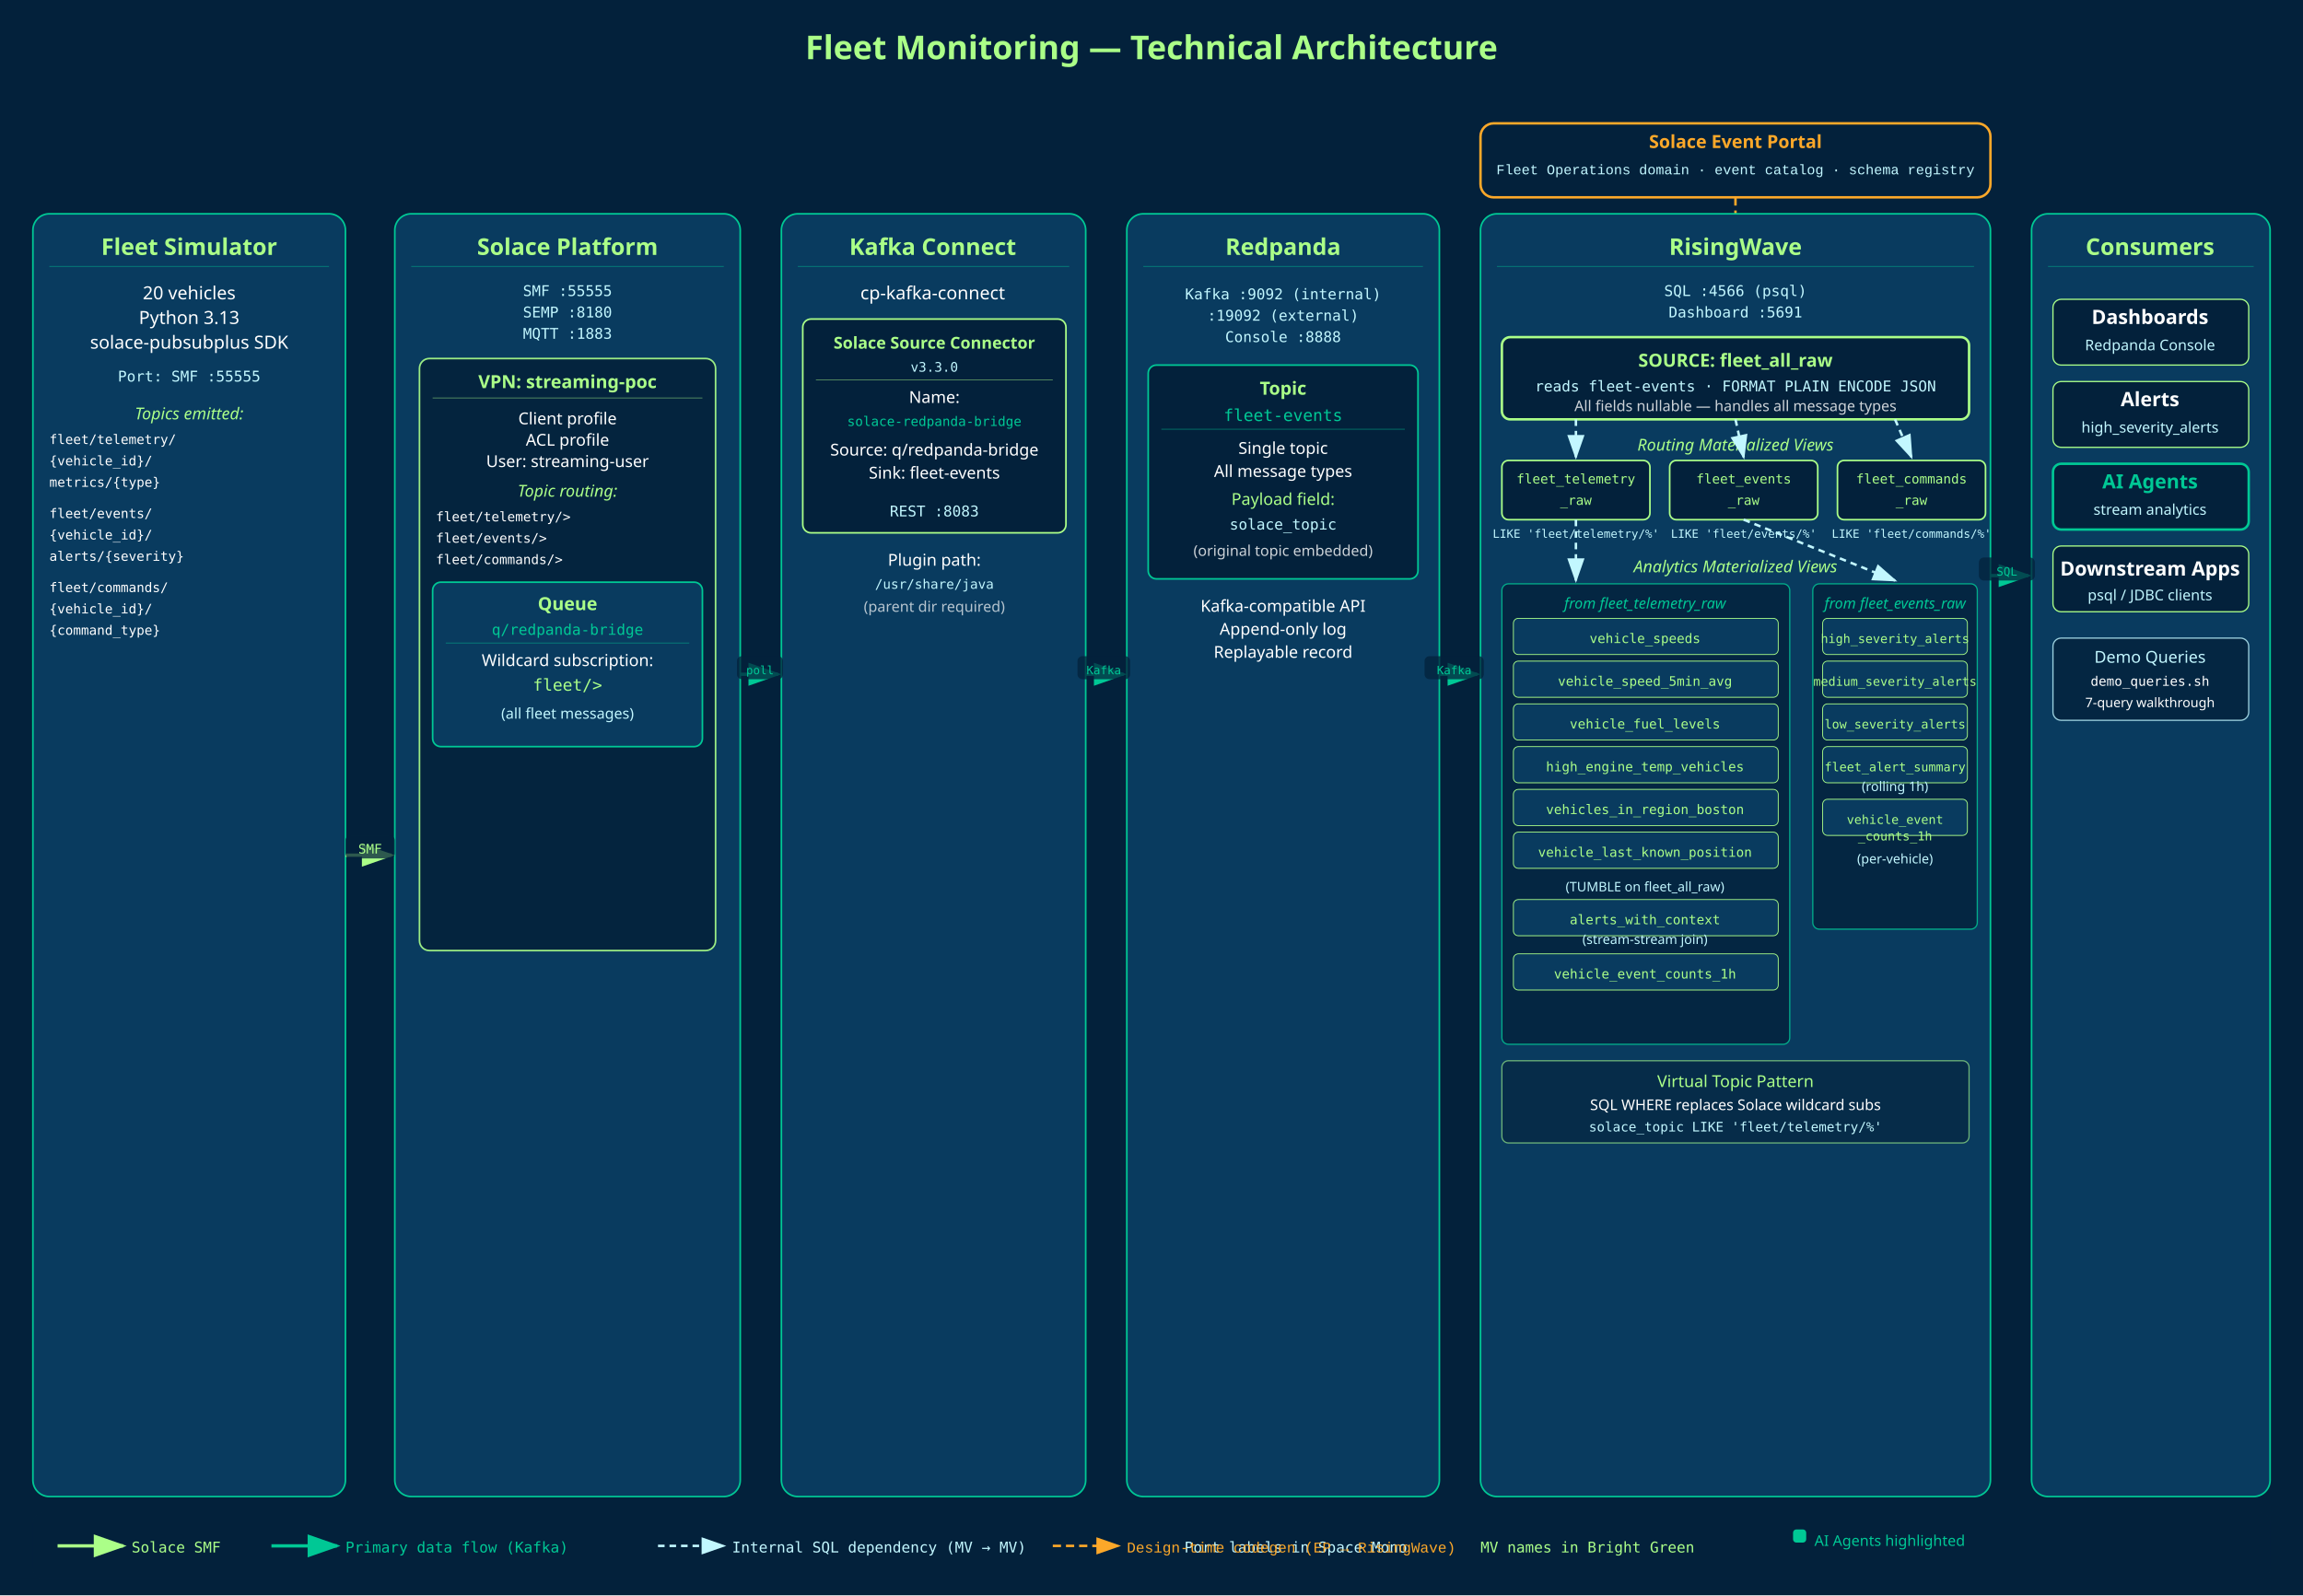
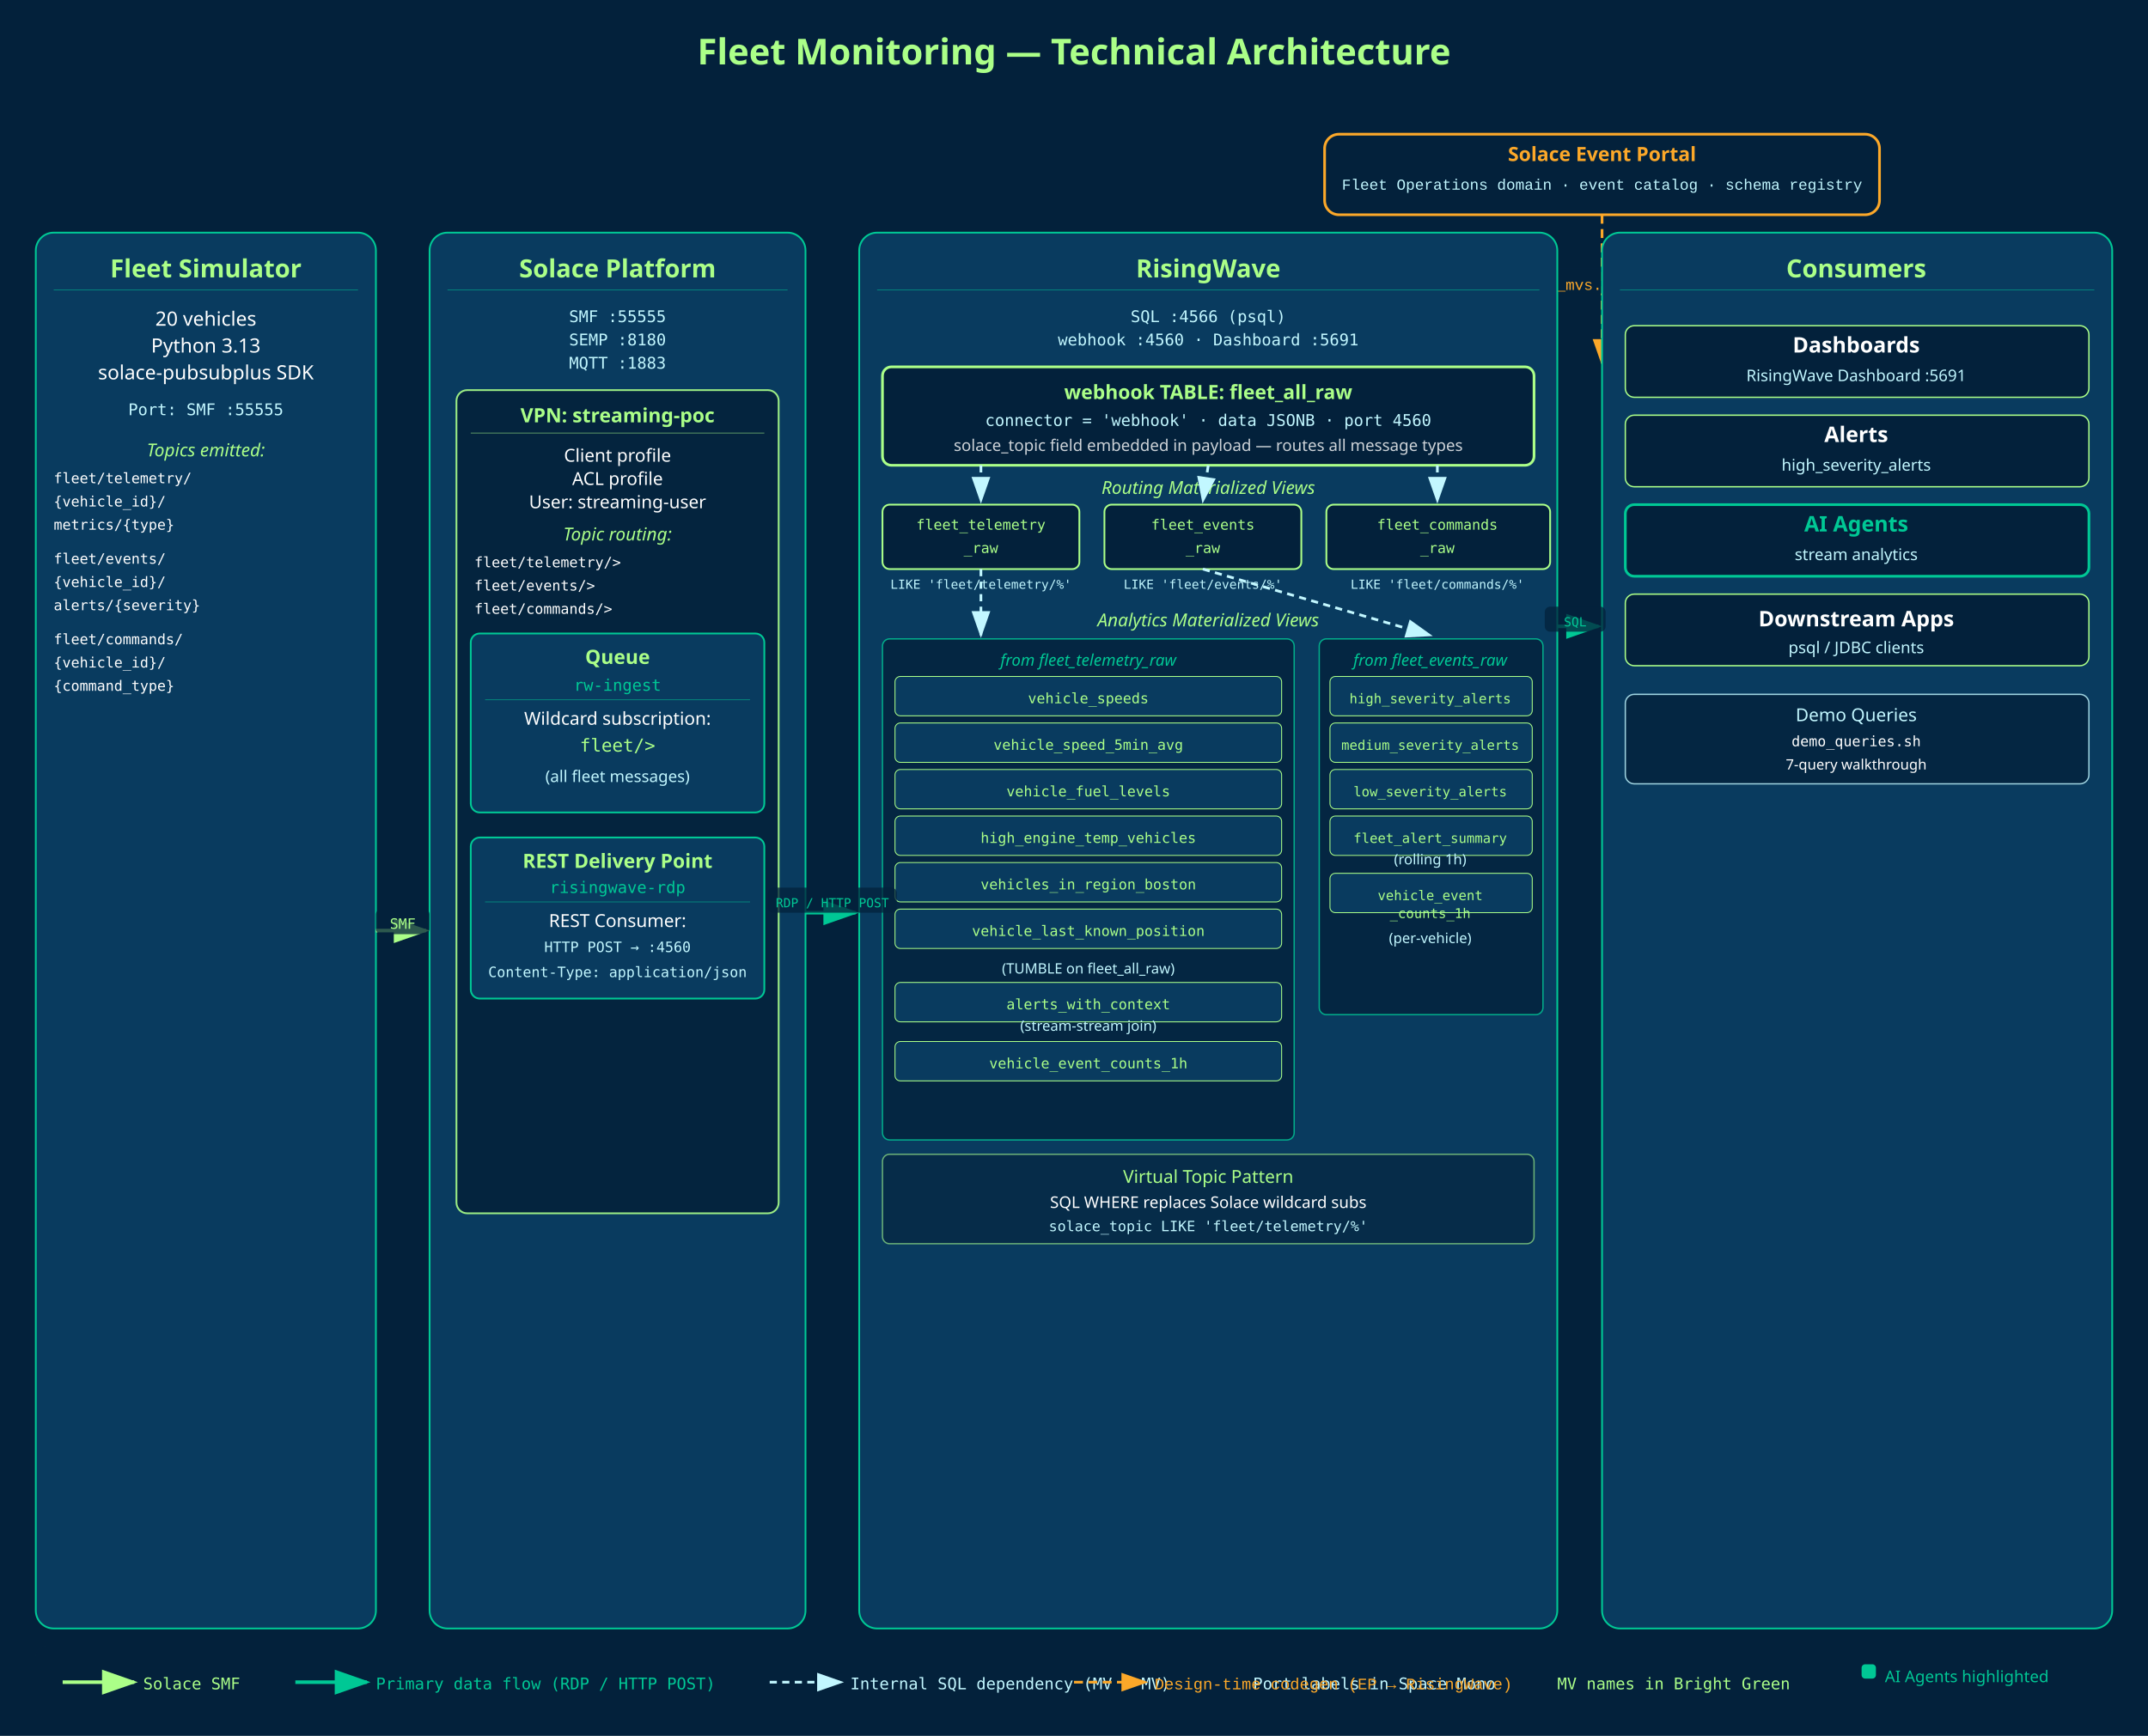
- <svg xmlns="http://www.w3.org/2000/svg" width="1400" height="970" viewBox="0 0 1400 970">
+ <svg xmlns="http://www.w3.org/2000/svg" width="1200" height="970" viewBox="0 0 1200 970">
  <defs>
    <marker id="arrow-green" markerWidth="10" markerHeight="7" refX="9" refY="3.5" orient="auto">
      <polygon points="0 0, 10 3.5, 0 7" fill="#00C895" />
    </marker>
    <marker id="arrow-bright-green" markerWidth="10" markerHeight="7" refX="9" refY="3.5" orient="auto">
      <polygon points="0 0, 10 3.5, 0 7" fill="#ABFF88" />
    </marker>
    <marker id="arrow-sky-blue" markerWidth="10" markerHeight="7" refX="9" refY="3.5" orient="auto">
      <polygon points="0 0, 10 3.5, 0 7" fill="#C2F7FF" />
    </marker>
    <marker id="arrow-orange" markerWidth="10" markerHeight="7" refX="9" refY="3.5" orient="auto">
      <polygon points="0 0, 10 3.5, 0 7" fill="#FCA829" />
    </marker>
  </defs>
-   <rect width="1400" height="970" fill="#03213B" />
-   <text x="700" y="36" font-family="'Figtree','Segoe UI',sans-serif" font-weight="bold" font-size="20" fill="#ABFF88" text-anchor="middle">Fleet Monitoring — Technical Architecture</text>
-   <rect x="900" y="75" width="310" height="45" rx="8" fill="#03213B" stroke="#FCA829" stroke-width="1.5" />
-   <text x="1055" y="90" font-family="'Figtree','Segoe UI',sans-serif" font-weight="bold" font-size="11" fill="#FCA829" text-anchor="middle">Solace Event Portal</text>
-   <text x="1055" y="106" font-family="'Courier New','Space Mono',monospace" font-size="8.5" fill="#C2F7FF" text-anchor="middle">Fleet Operations domain · event catalog · schema registry</text>
-   <line x1="1055" y1="120" x2="1055" y2="203" stroke="#FCA829" stroke-width="1.5" stroke-dasharray="5,3" marker-end="url(#arrow-orange)" />
-   <rect x="987" y="150" width="136" height="14" rx="3" fill="#03213B" opacity="0.85" />
-   <text x="1055" y="162" font-family="'Courier New','Space Mono',monospace" font-size="8.5" fill="#FCA829" text-anchor="middle">generate_mvs.py → init.sql</text>
+   <rect width="1200" height="970" fill="#03213B" />
+   <text x="600" y="36" font-family="'Figtree','Segoe UI',sans-serif" font-weight="bold" font-size="20" fill="#ABFF88" text-anchor="middle">Fleet Monitoring — Technical Architecture</text>
+   <rect x="740" y="75" width="310" height="45" rx="8" fill="#03213B" stroke="#FCA829" stroke-width="1.5" />
+   <text x="895" y="90" font-family="'Figtree','Segoe UI',sans-serif" font-weight="bold" font-size="11" fill="#FCA829" text-anchor="middle">Solace Event Portal</text>
+   <text x="895" y="106" font-family="'Courier New','Space Mono',monospace" font-size="8.5" fill="#C2F7FF" text-anchor="middle">Fleet Operations domain · event catalog · schema registry</text>
+   <line x1="895" y1="120" x2="895" y2="203" stroke="#FCA829" stroke-width="1.5" stroke-dasharray="5,3" marker-end="url(#arrow-orange)" />
+   <rect x="827" y="150" width="136" height="14" rx="3" fill="#03213B" opacity="0.85" />
+   <text x="895" y="162" font-family="'Courier New','Space Mono',monospace" font-size="8.5" fill="#FCA829" text-anchor="middle">generate_mvs.py → init.sql</text>
  <rect x="20" y="130" width="190" height="780" rx="10" fill="#093B5F" stroke="#00C895" stroke-width="1" />
  <text x="115" y="155" font-family="'Figtree','Segoe UI',sans-serif" font-weight="bold" font-size="14" fill="#ABFF88" text-anchor="middle">Fleet Simulator</text>
  <line x1="30" y1="162" x2="200" y2="162" stroke="#00C895" stroke-width="0.5" opacity="0.5" />
  <text x="115" y="182" font-family="'Figtree','Segoe UI',sans-serif" font-size="11" fill="#FFFFFF" text-anchor="middle">20 vehicles</text>
  <text x="115" y="197" font-family="'Figtree','Segoe UI',sans-serif" font-size="11" fill="#FFFFFF" text-anchor="middle">Python 3.13</text>
  <text x="115" y="212" font-family="'Figtree','Segoe UI',sans-serif" font-size="11" fill="#FFFFFF" text-anchor="middle">solace-pubsubplus SDK</text>
  <text x="115" y="232" font-family="'Space Mono','Cascadia Mono',monospace" font-size="9" fill="#C2F7FF" text-anchor="middle">Port: SMF :55555</text>
  <text x="115" y="255" font-family="'Figtree','Segoe UI',sans-serif" font-size="10" fill="#ABFF88" text-anchor="middle" font-style="italic">Topics emitted:</text>
  <text x="30" y="270" font-family="'Space Mono','Cascadia Mono',monospace" font-size="8" fill="#FFFFFF">fleet/telemetry/</text>
  <text x="30" y="283" font-family="'Space Mono','Cascadia Mono',monospace" font-size="8" fill="#FFFFFF">  {vehicle_id}/</text>
  <text x="30" y="296" font-family="'Space Mono','Cascadia Mono',monospace" font-size="8" fill="#FFFFFF">  metrics/{type}</text>
  <text x="30" y="315" font-family="'Space Mono','Cascadia Mono',monospace" font-size="8" fill="#FFFFFF">fleet/events/</text>
  <text x="30" y="328" font-family="'Space Mono','Cascadia Mono',monospace" font-size="8" fill="#FFFFFF">  {vehicle_id}/</text>
  <text x="30" y="341" font-family="'Space Mono','Cascadia Mono',monospace" font-size="8" fill="#FFFFFF">  alerts/{severity}</text>
  <text x="30" y="360" font-family="'Space Mono','Cascadia Mono',monospace" font-size="8" fill="#FFFFFF">fleet/commands/</text>
  <text x="30" y="373" font-family="'Space Mono','Cascadia Mono',monospace" font-size="8" fill="#FFFFFF">  {vehicle_id}/</text>
  <text x="30" y="386" font-family="'Space Mono','Cascadia Mono',monospace" font-size="8" fill="#FFFFFF">  {command_type}</text>
  <rect x="240" y="130" width="210" height="780" rx="10" fill="#093B5F" stroke="#00C895" stroke-width="1" />
  <text x="345" y="155" font-family="'Figtree','Segoe UI',sans-serif" font-weight="bold" font-size="14" fill="#ABFF88" text-anchor="middle">Solace Platform</text>
  <line x1="250" y1="162" x2="440" y2="162" stroke="#00C895" stroke-width="0.5" opacity="0.5" />
  <text x="345" y="180" font-family="'Space Mono','Cascadia Mono',monospace" font-size="9" fill="#C2F7FF" text-anchor="middle">SMF :55555</text>
  <text x="345" y="193" font-family="'Space Mono','Cascadia Mono',monospace" font-size="9" fill="#C2F7FF" text-anchor="middle">SEMP :8180</text>
  <text x="345" y="206" font-family="'Space Mono','Cascadia Mono',monospace" font-size="9" fill="#C2F7FF" text-anchor="middle">MQTT :1883</text>
-   <rect x="255" y="218" width="180" height="360" rx="6" fill="#03213B" stroke="#ABFF88" stroke-width="1" opacity="0.9" />
+   <rect x="255" y="218" width="180" height="460" rx="6" fill="#03213B" stroke="#ABFF88" stroke-width="1" opacity="0.9" />
  <text x="345" y="236" font-family="'Figtree','Segoe UI',sans-serif" font-weight="bold" font-size="11" fill="#ABFF88" text-anchor="middle">VPN: streaming-poc</text>
  <line x1="263" y1="242" x2="427" y2="242" stroke="#ABFF88" stroke-width="0.5" opacity="0.5" />
  <text x="345" y="258" font-family="'Figtree','Segoe UI',sans-serif" font-size="10" fill="#FFFFFF" text-anchor="middle">Client profile</text>
  <text x="345" y="271" font-family="'Figtree','Segoe UI',sans-serif" font-size="10" fill="#FFFFFF" text-anchor="middle">ACL profile</text>
  <text x="345" y="284" font-family="'Figtree','Segoe UI',sans-serif" font-size="10" fill="#FFFFFF" text-anchor="middle">User: streaming-user</text>
  <text x="345" y="302" font-family="'Figtree','Segoe UI',sans-serif" font-size="10" fill="#ABFF88" text-anchor="middle" font-style="italic">Topic routing:</text>
  <text x="265" y="317" font-family="'Space Mono','Cascadia Mono',monospace" font-size="8" fill="#FFFFFF">fleet/telemetry/&gt;</text>
  <text x="265" y="330" font-family="'Space Mono','Cascadia Mono',monospace" font-size="8" fill="#FFFFFF">fleet/events/&gt;</text>
  <text x="265" y="343" font-family="'Space Mono','Cascadia Mono',monospace" font-size="8" fill="#FFFFFF">fleet/commands/&gt;</text>
  <rect x="263" y="354" width="164" height="100" rx="5" fill="#093B5F" stroke="#00C895" stroke-width="1" />
  <text x="345" y="371" font-family="'Figtree','Segoe UI',sans-serif" font-weight="bold" font-size="11" fill="#ABFF88" text-anchor="middle">Queue</text>
-   <text x="345" y="386" font-family="'Space Mono','Cascadia Mono',monospace" font-size="9" fill="#00C895" text-anchor="middle">q/redpanda-bridge</text>
+   <text x="345" y="386" font-family="'Space Mono','Cascadia Mono',monospace" font-size="9" fill="#00C895" text-anchor="middle">rw-ingest</text>
  <line x1="271" y1="391" x2="419" y2="391" stroke="#00C895" stroke-width="0.5" opacity="0.5" />
  <text x="345" y="405" font-family="'Figtree','Segoe UI',sans-serif" font-size="10" fill="#FFFFFF" text-anchor="middle">Wildcard subscription:</text>
  <text x="345" y="420" font-family="'Space Mono','Cascadia Mono',monospace" font-size="10" fill="#ABFF88" text-anchor="middle">fleet/&gt;</text>
  <text x="345" y="437" font-family="'Figtree','Segoe UI',sans-serif" font-size="9" fill="#C2F7FF" text-anchor="middle">(all fleet messages)</text>
-   <rect x="475" y="130" width="185" height="780" rx="10" fill="#093B5F" stroke="#00C895" stroke-width="1" />
-   <text x="567" y="155" font-family="'Figtree','Segoe UI',sans-serif" font-weight="bold" font-size="14" fill="#ABFF88" text-anchor="middle">Kafka Connect</text>
-   <line x1="485" y1="162" x2="650" y2="162" stroke="#00C895" stroke-width="0.5" opacity="0.5" />
-   <text x="567" y="182" font-family="'Figtree','Segoe UI',sans-serif" font-size="11" fill="#FFFFFF" text-anchor="middle">cp-kafka-connect</text>
-   <rect x="488" y="194" width="160" height="130" rx="5" fill="#03213B" stroke="#ABFF88" stroke-width="1" />
-   <text x="568" y="212" font-family="'Figtree','Segoe UI',sans-serif" font-weight="bold" font-size="10" fill="#ABFF88" text-anchor="middle">Solace Source Connector</text>
-   <text x="568" y="226" font-family="'Space Mono','Cascadia Mono',monospace" font-size="8" fill="#C2F7FF" text-anchor="middle">v3.3.0</text>
-   <line x1="496" y1="231" x2="640" y2="231" stroke="#ABFF88" stroke-width="0.5" opacity="0.5" />
-   <text x="568" y="245" font-family="'Figtree','Segoe UI',sans-serif" font-size="10" fill="#FFFFFF" text-anchor="middle">Name:</text>
-   <text x="568" y="259" font-family="'Space Mono','Cascadia Mono',monospace" font-size="8" fill="#00C895" text-anchor="middle">solace-redpanda-bridge</text>
-   <text x="568" y="277" font-family="'Figtree','Segoe UI',sans-serif" font-size="10" fill="#FFFFFF" text-anchor="middle">Source: q/redpanda-bridge</text>
-   <text x="568" y="291" font-family="'Figtree','Segoe UI',sans-serif" font-size="10" fill="#FFFFFF" text-anchor="middle">Sink: fleet-events</text>
-   <text x="568" y="314" font-family="'Space Mono','Cascadia Mono',monospace" font-size="9" fill="#C2F7FF" text-anchor="middle">REST :8083</text>
-   <text x="568" y="344" font-family="'Figtree','Segoe UI',sans-serif" font-size="10" fill="#FFFFFF" text-anchor="middle">Plugin path:</text>
-   <text x="568" y="358" font-family="'Space Mono','Cascadia Mono',monospace" font-size="8" fill="#C2F7FF" text-anchor="middle">/usr/share/java</text>
-   <text x="568" y="372" font-family="'Figtree','Segoe UI',sans-serif" font-size="9" fill="#FFFFFF" text-anchor="middle" opacity="0.7">(parent dir required)</text>
-   <rect x="685" y="130" width="190" height="780" rx="10" fill="#093B5F" stroke="#00C895" stroke-width="1" />
-   <text x="780" y="155" font-family="'Figtree','Segoe UI',sans-serif" font-weight="bold" font-size="14" fill="#ABFF88" text-anchor="middle">Redpanda</text>
-   <line x1="695" y1="162" x2="865" y2="162" stroke="#00C895" stroke-width="0.5" opacity="0.5" />
-   <text x="780" y="182" font-family="'Space Mono','Cascadia Mono',monospace" font-size="9" fill="#C2F7FF" text-anchor="middle">Kafka :9092 (internal)</text>
-   <text x="780" y="195" font-family="'Space Mono','Cascadia Mono',monospace" font-size="9" fill="#C2F7FF" text-anchor="middle">:19092 (external)</text>
-   <text x="780" y="208" font-family="'Space Mono','Cascadia Mono',monospace" font-size="9" fill="#C2F7FF" text-anchor="middle">Console :8888</text>
-   <rect x="698" y="222" width="164" height="130" rx="5" fill="#03213B" stroke="#00C895" stroke-width="1" />
-   <text x="780" y="240" font-family="'Figtree','Segoe UI',sans-serif" font-weight="bold" font-size="11" fill="#ABFF88" text-anchor="middle">Topic</text>
-   <text x="780" y="256" font-family="'Space Mono','Cascadia Mono',monospace" font-size="10" fill="#00C895" text-anchor="middle">fleet-events</text>
-   <line x1="706" y1="261" x2="854" y2="261" stroke="#00C895" stroke-width="0.5" opacity="0.5" />
-   <text x="780" y="276" font-family="'Figtree','Segoe UI',sans-serif" font-size="10" fill="#FFFFFF" text-anchor="middle">Single topic</text>
-   <text x="780" y="290" font-family="'Figtree','Segoe UI',sans-serif" font-size="10" fill="#FFFFFF" text-anchor="middle">All message types</text>
-   <text x="780" y="307" font-family="'Figtree','Segoe UI',sans-serif" font-size="10" fill="#ABFF88" text-anchor="middle">Payload field:</text>
-   <text x="780" y="322" font-family="'Space Mono','Cascadia Mono',monospace" font-size="9" fill="#C2F7FF" text-anchor="middle">solace_topic</text>
-   <text x="780" y="338" font-family="'Figtree','Segoe UI',sans-serif" font-size="9" fill="#FFFFFF" text-anchor="middle" opacity="0.8">(original topic embedded)</text>
-   <text x="780" y="372" font-family="'Figtree','Segoe UI',sans-serif" font-size="10" fill="#FFFFFF" text-anchor="middle">Kafka-compatible API</text>
-   <text x="780" y="386" font-family="'Figtree','Segoe UI',sans-serif" font-size="10" fill="#FFFFFF" text-anchor="middle">Append-only log</text>
-   <text x="780" y="400" font-family="'Figtree','Segoe UI',sans-serif" font-size="10" fill="#FFFFFF" text-anchor="middle">Replayable record</text>
-   <rect x="900" y="130" width="310" height="780" rx="10" fill="#093B5F" stroke="#00C895" stroke-width="1" />
-   <text x="1055" y="155" font-family="'Figtree','Segoe UI',sans-serif" font-weight="bold" font-size="14" fill="#ABFF88" text-anchor="middle">RisingWave</text>
-   <line x1="910" y1="162" x2="1200" y2="162" stroke="#00C895" stroke-width="0.5" opacity="0.5" />
-   <text x="1055" y="180" font-family="'Space Mono','Cascadia Mono',monospace" font-size="9" fill="#C2F7FF" text-anchor="middle">SQL :4566 (psql)</text>
-   <text x="1055" y="193" font-family="'Space Mono','Cascadia Mono',monospace" font-size="9" fill="#C2F7FF" text-anchor="middle">Dashboard :5691</text>
-   <rect x="913" y="205" width="284" height="50" rx="5" fill="#03213B" stroke="#ABFF88" stroke-width="1.5" />
-   <text x="1055" y="223" font-family="'Figtree','Segoe UI',sans-serif" font-weight="bold" font-size="11" fill="#ABFF88" text-anchor="middle">SOURCE: fleet_all_raw</text>
-   <text x="1055" y="238" font-family="'Space Mono','Cascadia Mono',monospace" font-size="9" fill="#C2F7FF" text-anchor="middle">reads fleet-events · FORMAT PLAIN ENCODE JSON</text>
-   <text x="1055" y="250" font-family="'Figtree','Segoe UI',sans-serif" font-size="9" fill="#FFFFFF" text-anchor="middle" opacity="0.8">All fields nullable — handles all message types</text>
-   <text x="1055" y="274" font-family="'Figtree','Segoe UI',sans-serif" font-size="10" fill="#ABFF88" text-anchor="middle" font-style="italic">Routing Materialized Views</text>
-   <rect x="913" y="280" width="90" height="36" rx="4" fill="#03213B" stroke="#ABFF88" stroke-width="1" />
-   <text x="958" y="294" font-family="'Space Mono','Cascadia Mono',monospace" font-size="8" fill="#ABFF88" text-anchor="middle">fleet_telemetry</text>
-   <text x="958" y="307" font-family="'Space Mono','Cascadia Mono',monospace" font-size="8" fill="#ABFF88" text-anchor="middle">_raw</text>
-   <rect x="1015" y="280" width="90" height="36" rx="4" fill="#03213B" stroke="#ABFF88" stroke-width="1" />
-   <text x="1060" y="294" font-family="'Space Mono','Cascadia Mono',monospace" font-size="8" fill="#ABFF88" text-anchor="middle">fleet_events</text>
-   <text x="1060" y="307" font-family="'Space Mono','Cascadia Mono',monospace" font-size="8" fill="#ABFF88" text-anchor="middle">_raw</text>
-   <rect x="1117" y="280" width="90" height="36" rx="4" fill="#03213B" stroke="#ABFF88" stroke-width="1" />
-   <text x="1162" y="294" font-family="'Space Mono','Cascadia Mono',monospace" font-size="8" fill="#ABFF88" text-anchor="middle">fleet_commands</text>
-   <text x="1162" y="307" font-family="'Space Mono','Cascadia Mono',monospace" font-size="8" fill="#ABFF88" text-anchor="middle">_raw</text>
-   <text x="958" y="327" font-family="'Space Mono','Cascadia Mono',monospace" font-size="7" fill="#C2F7FF" text-anchor="middle">LIKE 'fleet/telemetry/%'</text>
-   <text x="1060" y="327" font-family="'Space Mono','Cascadia Mono',monospace" font-size="7" fill="#C2F7FF" text-anchor="middle">LIKE 'fleet/events/%'</text>
-   <text x="1162" y="327" font-family="'Space Mono','Cascadia Mono',monospace" font-size="7" fill="#C2F7FF" text-anchor="middle">LIKE 'fleet/commands/%'</text>
-   <text x="1055" y="348" font-family="'Figtree','Segoe UI',sans-serif" font-size="10" fill="#ABFF88" text-anchor="middle" font-style="italic">Analytics Materialized Views</text>
-   <rect x="913" y="355" width="175" height="280" rx="4" fill="#03213B" stroke="#00C895" stroke-width="0.75" opacity="0.8" />
-   <text x="1000" y="370" font-family="'Figtree','Segoe UI',sans-serif" font-size="9" fill="#00C895" text-anchor="middle" font-style="italic">from fleet_telemetry_raw</text>
-   <rect x="920" y="376" width="161" height="22" rx="3" fill="#093B5F" stroke="#ABFF88" stroke-width="0.5" />
-   <text x="1000" y="391" font-family="'Space Mono','Cascadia Mono',monospace" font-size="8" fill="#ABFF88" text-anchor="middle">vehicle_speeds</text>
-   <rect x="920" y="402" width="161" height="22" rx="3" fill="#093B5F" stroke="#ABFF88" stroke-width="0.5" />
-   <text x="1000" y="417" font-family="'Space Mono','Cascadia Mono',monospace" font-size="8" fill="#ABFF88" text-anchor="middle">vehicle_speed_5min_avg</text>
-   <rect x="920" y="428" width="161" height="22" rx="3" fill="#093B5F" stroke="#ABFF88" stroke-width="0.5" />
-   <text x="1000" y="443" font-family="'Space Mono','Cascadia Mono',monospace" font-size="8" fill="#ABFF88" text-anchor="middle">vehicle_fuel_levels</text>
-   <rect x="920" y="454" width="161" height="22" rx="3" fill="#093B5F" stroke="#ABFF88" stroke-width="0.5" />
-   <text x="1000" y="469" font-family="'Space Mono','Cascadia Mono',monospace" font-size="8" fill="#ABFF88" text-anchor="middle">high_engine_temp_vehicles</text>
-   <rect x="920" y="480" width="161" height="22" rx="3" fill="#093B5F" stroke="#ABFF88" stroke-width="0.5" />
-   <text x="1000" y="495" font-family="'Space Mono','Cascadia Mono',monospace" font-size="8" fill="#ABFF88" text-anchor="middle">vehicles_in_region_boston</text>
-   <rect x="920" y="506" width="161" height="22" rx="3" fill="#093B5F" stroke="#ABFF88" stroke-width="0.5" />
-   <text x="1000" y="521" font-family="'Space Mono','Cascadia Mono',monospace" font-size="8" fill="#ABFF88" text-anchor="middle">vehicle_last_known_position</text>
-   <text x="1000" y="542" font-family="'Figtree','Segoe UI',sans-serif" font-size="8" fill="#C2F7FF" text-anchor="middle">(TUMBLE on fleet_all_raw)</text>
-   <rect x="920" y="547" width="161" height="22" rx="3" fill="#093B5F" stroke="#ABFF88" stroke-width="0.5" />
-   <text x="1000" y="562" font-family="'Space Mono','Cascadia Mono',monospace" font-size="8" fill="#ABFF88" text-anchor="middle">alerts_with_context</text>
-   <text x="1000" y="574" font-family="'Figtree','Segoe UI',sans-serif" font-size="8" fill="#C2F7FF" text-anchor="middle">(stream-stream join)</text>
-   <rect x="920" y="580" width="161" height="22" rx="3" fill="#093B5F" stroke="#ABFF88" stroke-width="0.5" />
-   <text x="1000" y="595" font-family="'Space Mono','Cascadia Mono',monospace" font-size="8" fill="#ABFF88" text-anchor="middle">vehicle_event_counts_1h</text>
-   <rect x="1102" y="355" width="100" height="210" rx="4" fill="#03213B" stroke="#00C895" stroke-width="0.75" opacity="0.8" />
-   <text x="1152" y="370" font-family="'Figtree','Segoe UI',sans-serif" font-size="9" fill="#00C895" text-anchor="middle" font-style="italic">from fleet_events_raw</text>
-   <rect x="1108" y="376" width="88" height="22" rx="3" fill="#093B5F" stroke="#ABFF88" stroke-width="0.5" />
-   <text x="1152" y="391" font-family="'Space Mono','Cascadia Mono',monospace" font-size="7.5" fill="#ABFF88" text-anchor="middle">high_severity_alerts</text>
-   <rect x="1108" y="402" width="88" height="22" rx="3" fill="#093B5F" stroke="#ABFF88" stroke-width="0.5" />
-   <text x="1152" y="417" font-family="'Space Mono','Cascadia Mono',monospace" font-size="7.5" fill="#ABFF88" text-anchor="middle">medium_severity_alerts</text>
-   <rect x="1108" y="428" width="88" height="22" rx="3" fill="#093B5F" stroke="#ABFF88" stroke-width="0.5" />
-   <text x="1152" y="443" font-family="'Space Mono','Cascadia Mono',monospace" font-size="7.5" fill="#ABFF88" text-anchor="middle">low_severity_alerts</text>
-   <rect x="1108" y="454" width="88" height="22" rx="3" fill="#093B5F" stroke="#ABFF88" stroke-width="0.5" />
-   <text x="1152" y="469" font-family="'Space Mono','Cascadia Mono',monospace" font-size="7.5" fill="#ABFF88" text-anchor="middle">fleet_alert_summary</text>
-   <text x="1152" y="481" font-family="'Figtree','Segoe UI',sans-serif" font-size="8" fill="#C2F7FF" text-anchor="middle">(rolling 1h)</text>
-   <rect x="1108" y="486" width="88" height="22" rx="3" fill="#093B5F" stroke="#ABFF88" stroke-width="0.5" />
-   <text x="1152" y="501" font-family="'Space Mono','Cascadia Mono',monospace" font-size="7.5" fill="#ABFF88" text-anchor="middle">vehicle_event</text>
-   <text x="1152" y="511" font-family="'Space Mono','Cascadia Mono',monospace" font-size="7.5" fill="#ABFF88" text-anchor="middle">_counts_1h</text>
-   <text x="1152" y="525" font-family="'Figtree','Segoe UI',sans-serif" font-size="8" fill="#C2F7FF" text-anchor="middle">(per-vehicle)</text>
-   <rect x="913" y="645" width="284" height="50" rx="4" fill="#03213B" stroke="#ABFF88" stroke-width="0.75" opacity="0.6" />
-   <text x="1055" y="661" font-family="'Figtree','Segoe UI',sans-serif" font-size="10" fill="#ABFF88" text-anchor="middle">Virtual Topic Pattern</text>
-   <text x="1055" y="675" font-family="'Figtree','Segoe UI',sans-serif" font-size="9" fill="#FFFFFF" text-anchor="middle">SQL WHERE replaces Solace wildcard subs</text>
-   <text x="1055" y="688" font-family="'Space Mono','Cascadia Mono',monospace" font-size="8" fill="#C2F7FF" text-anchor="middle">solace_topic LIKE 'fleet/telemetry/%'</text>
-   <rect x="1235" y="130" width="145" height="780" rx="10" fill="#093B5F" stroke="#00C895" stroke-width="1" />
-   <text x="1307" y="155" font-family="'Figtree','Segoe UI',sans-serif" font-weight="bold" font-size="14" fill="#ABFF88" text-anchor="middle">Consumers</text>
-   <line x1="1245" y1="162" x2="1370" y2="162" stroke="#00C895" stroke-width="0.5" opacity="0.5" />
-   <rect x="1248" y="182" width="119" height="40" rx="5" fill="#03213B" stroke="#ABFF88" stroke-width="0.75" />
-   <text x="1307" y="197" font-family="'Figtree','Segoe UI',sans-serif" font-weight="bold" font-size="12" fill="#FFFFFF" text-anchor="middle">Dashboards</text>
-   <text x="1307" y="213" font-family="'Figtree','Segoe UI',sans-serif" font-size="9" fill="#C2F7FF" text-anchor="middle">Redpanda Console</text>
-   <rect x="1248" y="232" width="119" height="40" rx="5" fill="#03213B" stroke="#ABFF88" stroke-width="0.75" />
-   <text x="1307" y="247" font-family="'Figtree','Segoe UI',sans-serif" font-weight="bold" font-size="12" fill="#FFFFFF" text-anchor="middle">Alerts</text>
-   <text x="1307" y="263" font-family="'Figtree','Segoe UI',sans-serif" font-size="9" fill="#C2F7FF" text-anchor="middle">high_severity_alerts</text>
-   <rect x="1248" y="282" width="119" height="40" rx="5" fill="#03213B" stroke="#00C895" stroke-width="1.5" />
-   <text x="1307" y="297" font-family="'Figtree','Segoe UI',sans-serif" font-weight="bold" font-size="12" fill="#00C895" text-anchor="middle">AI Agents</text>
-   <text x="1307" y="313" font-family="'Figtree','Segoe UI',sans-serif" font-size="9" fill="#C2F7FF" text-anchor="middle">stream analytics</text>
-   <rect x="1248" y="332" width="119" height="40" rx="5" fill="#03213B" stroke="#ABFF88" stroke-width="0.75" />
-   <text x="1307" y="350" font-family="'Figtree','Segoe UI',sans-serif" font-weight="bold" font-size="12" fill="#FFFFFF" text-anchor="middle">Downstream Apps</text>
-   <text x="1307" y="365" font-family="'Figtree','Segoe UI',sans-serif" font-size="9" fill="#C2F7FF" text-anchor="middle">psql / JDBC clients</text>
-   <rect x="1248" y="388" width="119" height="50" rx="5" fill="#03213B" stroke="#C2F7FF" stroke-width="0.75" opacity="0.8" />
-   <text x="1307" y="403" font-family="'Figtree','Segoe UI',sans-serif" font-size="10" fill="#C2F7FF" text-anchor="middle">Demo Queries</text>
-   <text x="1307" y="417" font-family="'Space Mono','Cascadia Mono',monospace" font-size="8" fill="#FFFFFF" text-anchor="middle">demo_queries.sh</text>
-   <text x="1307" y="430" font-family="'Figtree','Segoe UI',sans-serif" font-size="8" fill="#FFFFFF" text-anchor="middle">7-query walkthrough</text>
+   <rect x="263" y="468" width="164" height="90" rx="5" fill="#093B5F" stroke="#00C895" stroke-width="1" />
+   <text x="345" y="485" font-family="'Figtree','Segoe UI',sans-serif" font-weight="bold" font-size="11" fill="#ABFF88" text-anchor="middle">REST Delivery Point</text>
+   <text x="345" y="499" font-family="'Space Mono','Cascadia Mono',monospace" font-size="9" fill="#00C895" text-anchor="middle">risingwave-rdp</text>
+   <line x1="271" y1="504" x2="419" y2="504" stroke="#00C895" stroke-width="0.5" opacity="0.5" />
+   <text x="345" y="518" font-family="'Figtree','Segoe UI',sans-serif" font-size="10" fill="#FFFFFF" text-anchor="middle">REST Consumer:</text>
+   <text x="345" y="532" font-family="'Space Mono','Cascadia Mono',monospace" font-size="8" fill="#C2F7FF" text-anchor="middle">HTTP POST → :4560</text>
+   <text x="345" y="546" font-family="'Space Mono','Cascadia Mono',monospace" font-size="8" fill="#C2F7FF" text-anchor="middle">Content-Type: application/json</text>
+   <rect x="480" y="130" width="390" height="780" rx="10" fill="#093B5F" stroke="#00C895" stroke-width="1" />
+   <text x="675" y="155" font-family="'Figtree','Segoe UI',sans-serif" font-weight="bold" font-size="14" fill="#ABFF88" text-anchor="middle">RisingWave</text>
+   <line x1="490" y1="162" x2="860" y2="162" stroke="#00C895" stroke-width="0.5" opacity="0.5" />
+   <text x="675" y="180" font-family="'Space Mono','Cascadia Mono',monospace" font-size="9" fill="#C2F7FF" text-anchor="middle">SQL :4566 (psql)</text>
+   <text x="675" y="193" font-family="'Space Mono','Cascadia Mono',monospace" font-size="9" fill="#C2F7FF" text-anchor="middle">webhook :4560 · Dashboard :5691</text>
+   <rect x="493" y="205" width="364" height="55" rx="5" fill="#03213B" stroke="#ABFF88" stroke-width="1.5" />
+   <text x="675" y="223" font-family="'Figtree','Segoe UI',sans-serif" font-weight="bold" font-size="11" fill="#ABFF88" text-anchor="middle">webhook TABLE: fleet_all_raw</text>
+   <text x="675" y="238" font-family="'Space Mono','Cascadia Mono',monospace" font-size="9" fill="#C2F7FF" text-anchor="middle">connector = 'webhook' · data JSONB · port 4560</text>
+   <text x="675" y="252" font-family="'Figtree','Segoe UI',sans-serif" font-size="9" fill="#FFFFFF" text-anchor="middle" opacity="0.8">solace_topic field embedded in payload — routes all message types</text>
+   <text x="675" y="276" font-family="'Figtree','Segoe UI',sans-serif" font-size="10" fill="#ABFF88" text-anchor="middle" font-style="italic">Routing Materialized Views</text>
+   <rect x="493" y="282" width="110" height="36" rx="4" fill="#03213B" stroke="#ABFF88" stroke-width="1" />
+   <text x="548" y="296" font-family="'Space Mono','Cascadia Mono',monospace" font-size="8" fill="#ABFF88" text-anchor="middle">fleet_telemetry</text>
+   <text x="548" y="309" font-family="'Space Mono','Cascadia Mono',monospace" font-size="8" fill="#ABFF88" text-anchor="middle">_raw</text>
+   <rect x="617" y="282" width="110" height="36" rx="4" fill="#03213B" stroke="#ABFF88" stroke-width="1" />
+   <text x="672" y="296" font-family="'Space Mono','Cascadia Mono',monospace" font-size="8" fill="#ABFF88" text-anchor="middle">fleet_events</text>
+   <text x="672" y="309" font-family="'Space Mono','Cascadia Mono',monospace" font-size="8" fill="#ABFF88" text-anchor="middle">_raw</text>
+   <rect x="741" y="282" width="125" height="36" rx="4" fill="#03213B" stroke="#ABFF88" stroke-width="1" />
+   <text x="803" y="296" font-family="'Space Mono','Cascadia Mono',monospace" font-size="8" fill="#ABFF88" text-anchor="middle">fleet_commands</text>
+   <text x="803" y="309" font-family="'Space Mono','Cascadia Mono',monospace" font-size="8" fill="#ABFF88" text-anchor="middle">_raw</text>
+   <text x="548" y="329" font-family="'Space Mono','Cascadia Mono',monospace" font-size="7" fill="#C2F7FF" text-anchor="middle">LIKE 'fleet/telemetry/%'</text>
+   <text x="672" y="329" font-family="'Space Mono','Cascadia Mono',monospace" font-size="7" fill="#C2F7FF" text-anchor="middle">LIKE 'fleet/events/%'</text>
+   <text x="803" y="329" font-family="'Space Mono','Cascadia Mono',monospace" font-size="7" fill="#C2F7FF" text-anchor="middle">LIKE 'fleet/commands/%'</text>
+   <text x="675" y="350" font-family="'Figtree','Segoe UI',sans-serif" font-size="10" fill="#ABFF88" text-anchor="middle" font-style="italic">Analytics Materialized Views</text>
+   <rect x="493" y="357" width="230" height="280" rx="4" fill="#03213B" stroke="#00C895" stroke-width="0.75" opacity="0.8" />
+   <text x="608" y="372" font-family="'Figtree','Segoe UI',sans-serif" font-size="9" fill="#00C895" text-anchor="middle" font-style="italic">from fleet_telemetry_raw</text>
+   <rect x="500" y="378" width="216" height="22" rx="3" fill="#093B5F" stroke="#ABFF88" stroke-width="0.5" />
+   <text x="608" y="393" font-family="'Space Mono','Cascadia Mono',monospace" font-size="8" fill="#ABFF88" text-anchor="middle">vehicle_speeds</text>
+   <rect x="500" y="404" width="216" height="22" rx="3" fill="#093B5F" stroke="#ABFF88" stroke-width="0.5" />
+   <text x="608" y="419" font-family="'Space Mono','Cascadia Mono',monospace" font-size="8" fill="#ABFF88" text-anchor="middle">vehicle_speed_5min_avg</text>
+   <rect x="500" y="430" width="216" height="22" rx="3" fill="#093B5F" stroke="#ABFF88" stroke-width="0.5" />
+   <text x="608" y="445" font-family="'Space Mono','Cascadia Mono',monospace" font-size="8" fill="#ABFF88" text-anchor="middle">vehicle_fuel_levels</text>
+   <rect x="500" y="456" width="216" height="22" rx="3" fill="#093B5F" stroke="#ABFF88" stroke-width="0.5" />
+   <text x="608" y="471" font-family="'Space Mono','Cascadia Mono',monospace" font-size="8" fill="#ABFF88" text-anchor="middle">high_engine_temp_vehicles</text>
+   <rect x="500" y="482" width="216" height="22" rx="3" fill="#093B5F" stroke="#ABFF88" stroke-width="0.5" />
+   <text x="608" y="497" font-family="'Space Mono','Cascadia Mono',monospace" font-size="8" fill="#ABFF88" text-anchor="middle">vehicles_in_region_boston</text>
+   <rect x="500" y="508" width="216" height="22" rx="3" fill="#093B5F" stroke="#ABFF88" stroke-width="0.5" />
+   <text x="608" y="523" font-family="'Space Mono','Cascadia Mono',monospace" font-size="8" fill="#ABFF88" text-anchor="middle">vehicle_last_known_position</text>
+   <text x="608" y="544" font-family="'Figtree','Segoe UI',sans-serif" font-size="8" fill="#C2F7FF" text-anchor="middle">(TUMBLE on fleet_all_raw)</text>
+   <rect x="500" y="549" width="216" height="22" rx="3" fill="#093B5F" stroke="#ABFF88" stroke-width="0.5" />
+   <text x="608" y="564" font-family="'Space Mono','Cascadia Mono',monospace" font-size="8" fill="#ABFF88" text-anchor="middle">alerts_with_context</text>
+   <text x="608" y="576" font-family="'Figtree','Segoe UI',sans-serif" font-size="8" fill="#C2F7FF" text-anchor="middle">(stream-stream join)</text>
+   <rect x="500" y="582" width="216" height="22" rx="3" fill="#093B5F" stroke="#ABFF88" stroke-width="0.5" />
+   <text x="608" y="597" font-family="'Space Mono','Cascadia Mono',monospace" font-size="8" fill="#ABFF88" text-anchor="middle">vehicle_event_counts_1h</text>
+   <rect x="737" y="357" width="125" height="210" rx="4" fill="#03213B" stroke="#00C895" stroke-width="0.75" opacity="0.8" />
+   <text x="799" y="372" font-family="'Figtree','Segoe UI',sans-serif" font-size="9" fill="#00C895" text-anchor="middle" font-style="italic">from fleet_events_raw</text>
+   <rect x="743" y="378" width="113" height="22" rx="3" fill="#093B5F" stroke="#ABFF88" stroke-width="0.5" />
+   <text x="799" y="393" font-family="'Space Mono','Cascadia Mono',monospace" font-size="7.5" fill="#ABFF88" text-anchor="middle">high_severity_alerts</text>
+   <rect x="743" y="404" width="113" height="22" rx="3" fill="#093B5F" stroke="#ABFF88" stroke-width="0.5" />
+   <text x="799" y="419" font-family="'Space Mono','Cascadia Mono',monospace" font-size="7.5" fill="#ABFF88" text-anchor="middle">medium_severity_alerts</text>
+   <rect x="743" y="430" width="113" height="22" rx="3" fill="#093B5F" stroke="#ABFF88" stroke-width="0.5" />
+   <text x="799" y="445" font-family="'Space Mono','Cascadia Mono',monospace" font-size="7.5" fill="#ABFF88" text-anchor="middle">low_severity_alerts</text>
+   <rect x="743" y="456" width="113" height="22" rx="3" fill="#093B5F" stroke="#ABFF88" stroke-width="0.5" />
+   <text x="799" y="471" font-family="'Space Mono','Cascadia Mono',monospace" font-size="7.5" fill="#ABFF88" text-anchor="middle">fleet_alert_summary</text>
+   <text x="799" y="483" font-family="'Figtree','Segoe UI',sans-serif" font-size="8" fill="#C2F7FF" text-anchor="middle">(rolling 1h)</text>
+   <rect x="743" y="488" width="113" height="22" rx="3" fill="#093B5F" stroke="#ABFF88" stroke-width="0.5" />
+   <text x="799" y="503" font-family="'Space Mono','Cascadia Mono',monospace" font-size="7.5" fill="#ABFF88" text-anchor="middle">vehicle_event</text>
+   <text x="799" y="513" font-family="'Space Mono','Cascadia Mono',monospace" font-size="7.5" fill="#ABFF88" text-anchor="middle">_counts_1h</text>
+   <text x="799" y="527" font-family="'Figtree','Segoe UI',sans-serif" font-size="8" fill="#C2F7FF" text-anchor="middle">(per-vehicle)</text>
+   <rect x="493" y="645" width="364" height="50" rx="4" fill="#03213B" stroke="#ABFF88" stroke-width="0.75" opacity="0.6" />
+   <text x="675" y="661" font-family="'Figtree','Segoe UI',sans-serif" font-size="10" fill="#ABFF88" text-anchor="middle">Virtual Topic Pattern</text>
+   <text x="675" y="675" font-family="'Figtree','Segoe UI',sans-serif" font-size="9" fill="#FFFFFF" text-anchor="middle">SQL WHERE replaces Solace wildcard subs</text>
+   <text x="675" y="688" font-family="'Space Mono','Cascadia Mono',monospace" font-size="8" fill="#C2F7FF" text-anchor="middle">solace_topic LIKE 'fleet/telemetry/%'</text>
+   <rect x="895" y="130" width="285" height="780" rx="10" fill="#093B5F" stroke="#00C895" stroke-width="1" />
+   <text x="1037" y="155" font-family="'Figtree','Segoe UI',sans-serif" font-weight="bold" font-size="14" fill="#ABFF88" text-anchor="middle">Consumers</text>
+   <line x1="905" y1="162" x2="1170" y2="162" stroke="#00C895" stroke-width="0.5" opacity="0.5" />
+   <rect x="908" y="182" width="259" height="40" rx="5" fill="#03213B" stroke="#ABFF88" stroke-width="0.75" />
+   <text x="1037" y="197" font-family="'Figtree','Segoe UI',sans-serif" font-weight="bold" font-size="12" fill="#FFFFFF" text-anchor="middle">Dashboards</text>
+   <text x="1037" y="213" font-family="'Figtree','Segoe UI',sans-serif" font-size="9" fill="#C2F7FF" text-anchor="middle">RisingWave Dashboard :5691</text>
+   <rect x="908" y="232" width="259" height="40" rx="5" fill="#03213B" stroke="#ABFF88" stroke-width="0.75" />
+   <text x="1037" y="247" font-family="'Figtree','Segoe UI',sans-serif" font-weight="bold" font-size="12" fill="#FFFFFF" text-anchor="middle">Alerts</text>
+   <text x="1037" y="263" font-family="'Figtree','Segoe UI',sans-serif" font-size="9" fill="#C2F7FF" text-anchor="middle">high_severity_alerts</text>
+   <rect x="908" y="282" width="259" height="40" rx="5" fill="#03213B" stroke="#00C895" stroke-width="1.5" />
+   <text x="1037" y="297" font-family="'Figtree','Segoe UI',sans-serif" font-weight="bold" font-size="12" fill="#00C895" text-anchor="middle">AI Agents</text>
+   <text x="1037" y="313" font-family="'Figtree','Segoe UI',sans-serif" font-size="9" fill="#C2F7FF" text-anchor="middle">stream analytics</text>
+   <rect x="908" y="332" width="259" height="40" rx="5" fill="#03213B" stroke="#ABFF88" stroke-width="0.75" />
+   <text x="1037" y="350" font-family="'Figtree','Segoe UI',sans-serif" font-weight="bold" font-size="12" fill="#FFFFFF" text-anchor="middle">Downstream Apps</text>
+   <text x="1037" y="365" font-family="'Figtree','Segoe UI',sans-serif" font-size="9" fill="#C2F7FF" text-anchor="middle">psql / JDBC clients</text>
+   <rect x="908" y="388" width="259" height="50" rx="5" fill="#03213B" stroke="#C2F7FF" stroke-width="0.75" opacity="0.8" />
+   <text x="1037" y="403" font-family="'Figtree','Segoe UI',sans-serif" font-size="10" fill="#C2F7FF" text-anchor="middle">Demo Queries</text>
+   <text x="1037" y="417" font-family="'Space Mono','Cascadia Mono',monospace" font-size="8" fill="#FFFFFF" text-anchor="middle">demo_queries.sh</text>
+   <text x="1037" y="430" font-family="'Figtree','Segoe UI',sans-serif" font-size="8" fill="#FFFFFF" text-anchor="middle">7-query walkthrough</text>
  <line x1="210" y1="520" x2="238" y2="520" stroke="#ABFF88" stroke-width="2" marker-end="url(#arrow-bright-green)" />
  <rect x="210" y="508" width="30" height="14" rx="3" fill="#03213B" opacity="0.75" />
  <text x="225" y="519" font-family="'Space Mono','Cascadia Mono',monospace" font-size="8" fill="#ABFF88" text-anchor="middle">SMF</text>
-   <line x1="450" y1="410" x2="473" y2="410" stroke="#00C895" stroke-width="2" marker-end="url(#arrow-green)" />
-   <rect x="448" y="399" width="28" height="14" rx="3" fill="#03213B" opacity="0.75" />
-   <text x="462" y="410" font-family="'Space Mono','Cascadia Mono',monospace" font-size="7" fill="#00C895" text-anchor="middle">poll</text>
-   <line x1="660" y1="410" x2="683" y2="410" stroke="#00C895" stroke-width="2" marker-end="url(#arrow-green)" />
-   <rect x="655" y="399" width="32" height="14" rx="3" fill="#03213B" opacity="0.75" />
-   <text x="671" y="410" font-family="'Space Mono','Cascadia Mono',monospace" font-size="7" fill="#00C895" text-anchor="middle">Kafka</text>
-   <line x1="875" y1="410" x2="898" y2="410" stroke="#00C895" stroke-width="2" marker-end="url(#arrow-green)" />
-   <rect x="866" y="399" width="36" height="14" rx="3" fill="#03213B" opacity="0.75" />
-   <text x="884" y="410" font-family="'Space Mono','Cascadia Mono',monospace" font-size="7" fill="#00C895" text-anchor="middle">Kafka</text>
-   <line x1="1210" y1="350" x2="1233" y2="350" stroke="#00C895" stroke-width="2" marker-end="url(#arrow-green)" />
-   <rect x="1203" y="339" width="34" height="14" rx="3" fill="#03213B" opacity="0.75" />
-   <text x="1220" y="350" font-family="'Space Mono','Cascadia Mono',monospace" font-size="7" fill="#00C895" text-anchor="middle">SQL</text>
-   <line x1="958" y1="255" x2="958" y2="278" stroke="#C2F7FF" stroke-width="1.5" stroke-dasharray="4,3" marker-end="url(#arrow-sky-blue)" />
-   <line x1="1055" y1="255" x2="1060" y2="278" stroke="#C2F7FF" stroke-width="1.5" stroke-dasharray="4,3" marker-end="url(#arrow-sky-blue)" />
-   <line x1="1152" y1="255" x2="1162" y2="278" stroke="#C2F7FF" stroke-width="1.5" stroke-dasharray="4,3" marker-end="url(#arrow-sky-blue)" />
-   <line x1="958" y1="316" x2="958" y2="353" stroke="#C2F7FF" stroke-width="1.5" stroke-dasharray="4,3" marker-end="url(#arrow-sky-blue)" />
-   <line x1="1060" y1="316" x2="1152" y2="353" stroke="#C2F7FF" stroke-width="1.5" stroke-dasharray="4,3" marker-end="url(#arrow-sky-blue)" />
-   <rect x="20" y="920" width="1360" height="40" rx="6" fill="#03213B" opacity="0.8" />
+   <line x1="450" y1="510" x2="478" y2="510" stroke="#00C895" stroke-width="2" marker-end="url(#arrow-green)" />
+   <rect x="429" y="496" width="72" height="14" rx="3" fill="#03213B" opacity="0.75" />
+   <text x="465" y="507" font-family="'Space Mono','Cascadia Mono',monospace" font-size="7" fill="#00C895" text-anchor="middle">RDP / HTTP POST</text>
+   <line x1="870" y1="350" x2="893" y2="350" stroke="#00C895" stroke-width="2" marker-end="url(#arrow-green)" />
+   <rect x="863" y="339" width="34" height="14" rx="3" fill="#03213B" opacity="0.75" />
+   <text x="880" y="350" font-family="'Space Mono','Cascadia Mono',monospace" font-size="7" fill="#00C895" text-anchor="middle">SQL</text>
+   <line x1="548" y1="260" x2="548" y2="280" stroke="#C2F7FF" stroke-width="1.5" stroke-dasharray="4,3" marker-end="url(#arrow-sky-blue)" />
+   <line x1="675" y1="260" x2="672" y2="280" stroke="#C2F7FF" stroke-width="1.5" stroke-dasharray="4,3" marker-end="url(#arrow-sky-blue)" />
+   <line x1="803" y1="260" x2="803" y2="280" stroke="#C2F7FF" stroke-width="1.5" stroke-dasharray="4,3" marker-end="url(#arrow-sky-blue)" />
+   <line x1="548" y1="318" x2="548" y2="355" stroke="#C2F7FF" stroke-width="1.5" stroke-dasharray="4,3" marker-end="url(#arrow-sky-blue)" />
+   <line x1="672" y1="318" x2="799" y2="355" stroke="#C2F7FF" stroke-width="1.5" stroke-dasharray="4,3" marker-end="url(#arrow-sky-blue)" />
+   <rect x="20" y="920" width="1160" height="40" rx="6" fill="#03213B" opacity="0.8" />
  <line x1="35" y1="940" x2="75" y2="940" stroke="#ABFF88" stroke-width="2" marker-end="url(#arrow-bright-green)" />
  <text x="80" y="944" font-family="'Space Mono','Cascadia Mono',monospace" font-size="9" fill="#ABFF88">Solace SMF</text>
  <line x1="165" y1="940" x2="205" y2="940" stroke="#00C895" stroke-width="2" marker-end="url(#arrow-green)" />
-   <text x="210" y="944" font-family="'Space Mono','Cascadia Mono',monospace" font-size="9" fill="#00C895">Primary data flow (Kafka)</text>
-   <line x1="400" y1="940" x2="440" y2="940" stroke="#C2F7FF" stroke-width="1.5" stroke-dasharray="4,3" marker-end="url(#arrow-sky-blue)" />
-   <text x="445" y="944" font-family="'Space Mono','Cascadia Mono',monospace" font-size="9" fill="#C2F7FF">Internal SQL dependency (MV → MV)</text>
-   <text x="720" y="944" font-family="'Space Mono','Cascadia Mono',monospace" font-size="9" fill="#C2F7FF">Port labels in Space Mono</text>
-   <text x="900" y="944" font-family="'Space Mono','Cascadia Mono',monospace" font-size="9" fill="#ABFF88">MV names in Bright Green</text>
-   <rect x="1090" y="930" width="8" height="8" rx="2" fill="#00C895" />
-   <text x="1103" y="940" font-family="'Figtree','Segoe UI',sans-serif" font-size="9" fill="#00C895">AI Agents highlighted</text>
-   <line x1="640" y1="940" x2="680" y2="940" stroke="#FCA829" stroke-width="1.5" stroke-dasharray="5,3" marker-end="url(#arrow-orange)" />
-   <text x="685" y="944" font-family="'Courier New','Space Mono',monospace" font-size="9" fill="#FCA829">Design-time codegen (EP → RisingWave)</text>
+   <text x="210" y="944" font-family="'Space Mono','Cascadia Mono',monospace" font-size="9" fill="#00C895">Primary data flow (RDP / HTTP POST)</text>
+   <line x1="430" y1="940" x2="470" y2="940" stroke="#C2F7FF" stroke-width="1.5" stroke-dasharray="4,3" marker-end="url(#arrow-sky-blue)" />
+   <text x="475" y="944" font-family="'Space Mono','Cascadia Mono',monospace" font-size="9" fill="#C2F7FF">Internal SQL dependency (MV → MV)</text>
+   <text x="700" y="944" font-family="'Space Mono','Cascadia Mono',monospace" font-size="9" fill="#C2F7FF">Port labels in Space Mono</text>
+   <text x="870" y="944" font-family="'Space Mono','Cascadia Mono',monospace" font-size="9" fill="#ABFF88">MV names in Bright Green</text>
+   <rect x="1040" y="930" width="8" height="8" rx="2" fill="#00C895" />
+   <text x="1053" y="940" font-family="'Figtree','Segoe UI',sans-serif" font-size="9" fill="#00C895">AI Agents highlighted</text>
+   <line x1="600" y1="940" x2="640" y2="940" stroke="#FCA829" stroke-width="1.5" stroke-dasharray="5,3" marker-end="url(#arrow-orange)" />
+   <text x="645" y="944" font-family="'Courier New','Space Mono',monospace" font-size="9" fill="#FCA829">Design-time codegen (EP → RisingWave)</text>
</svg>
